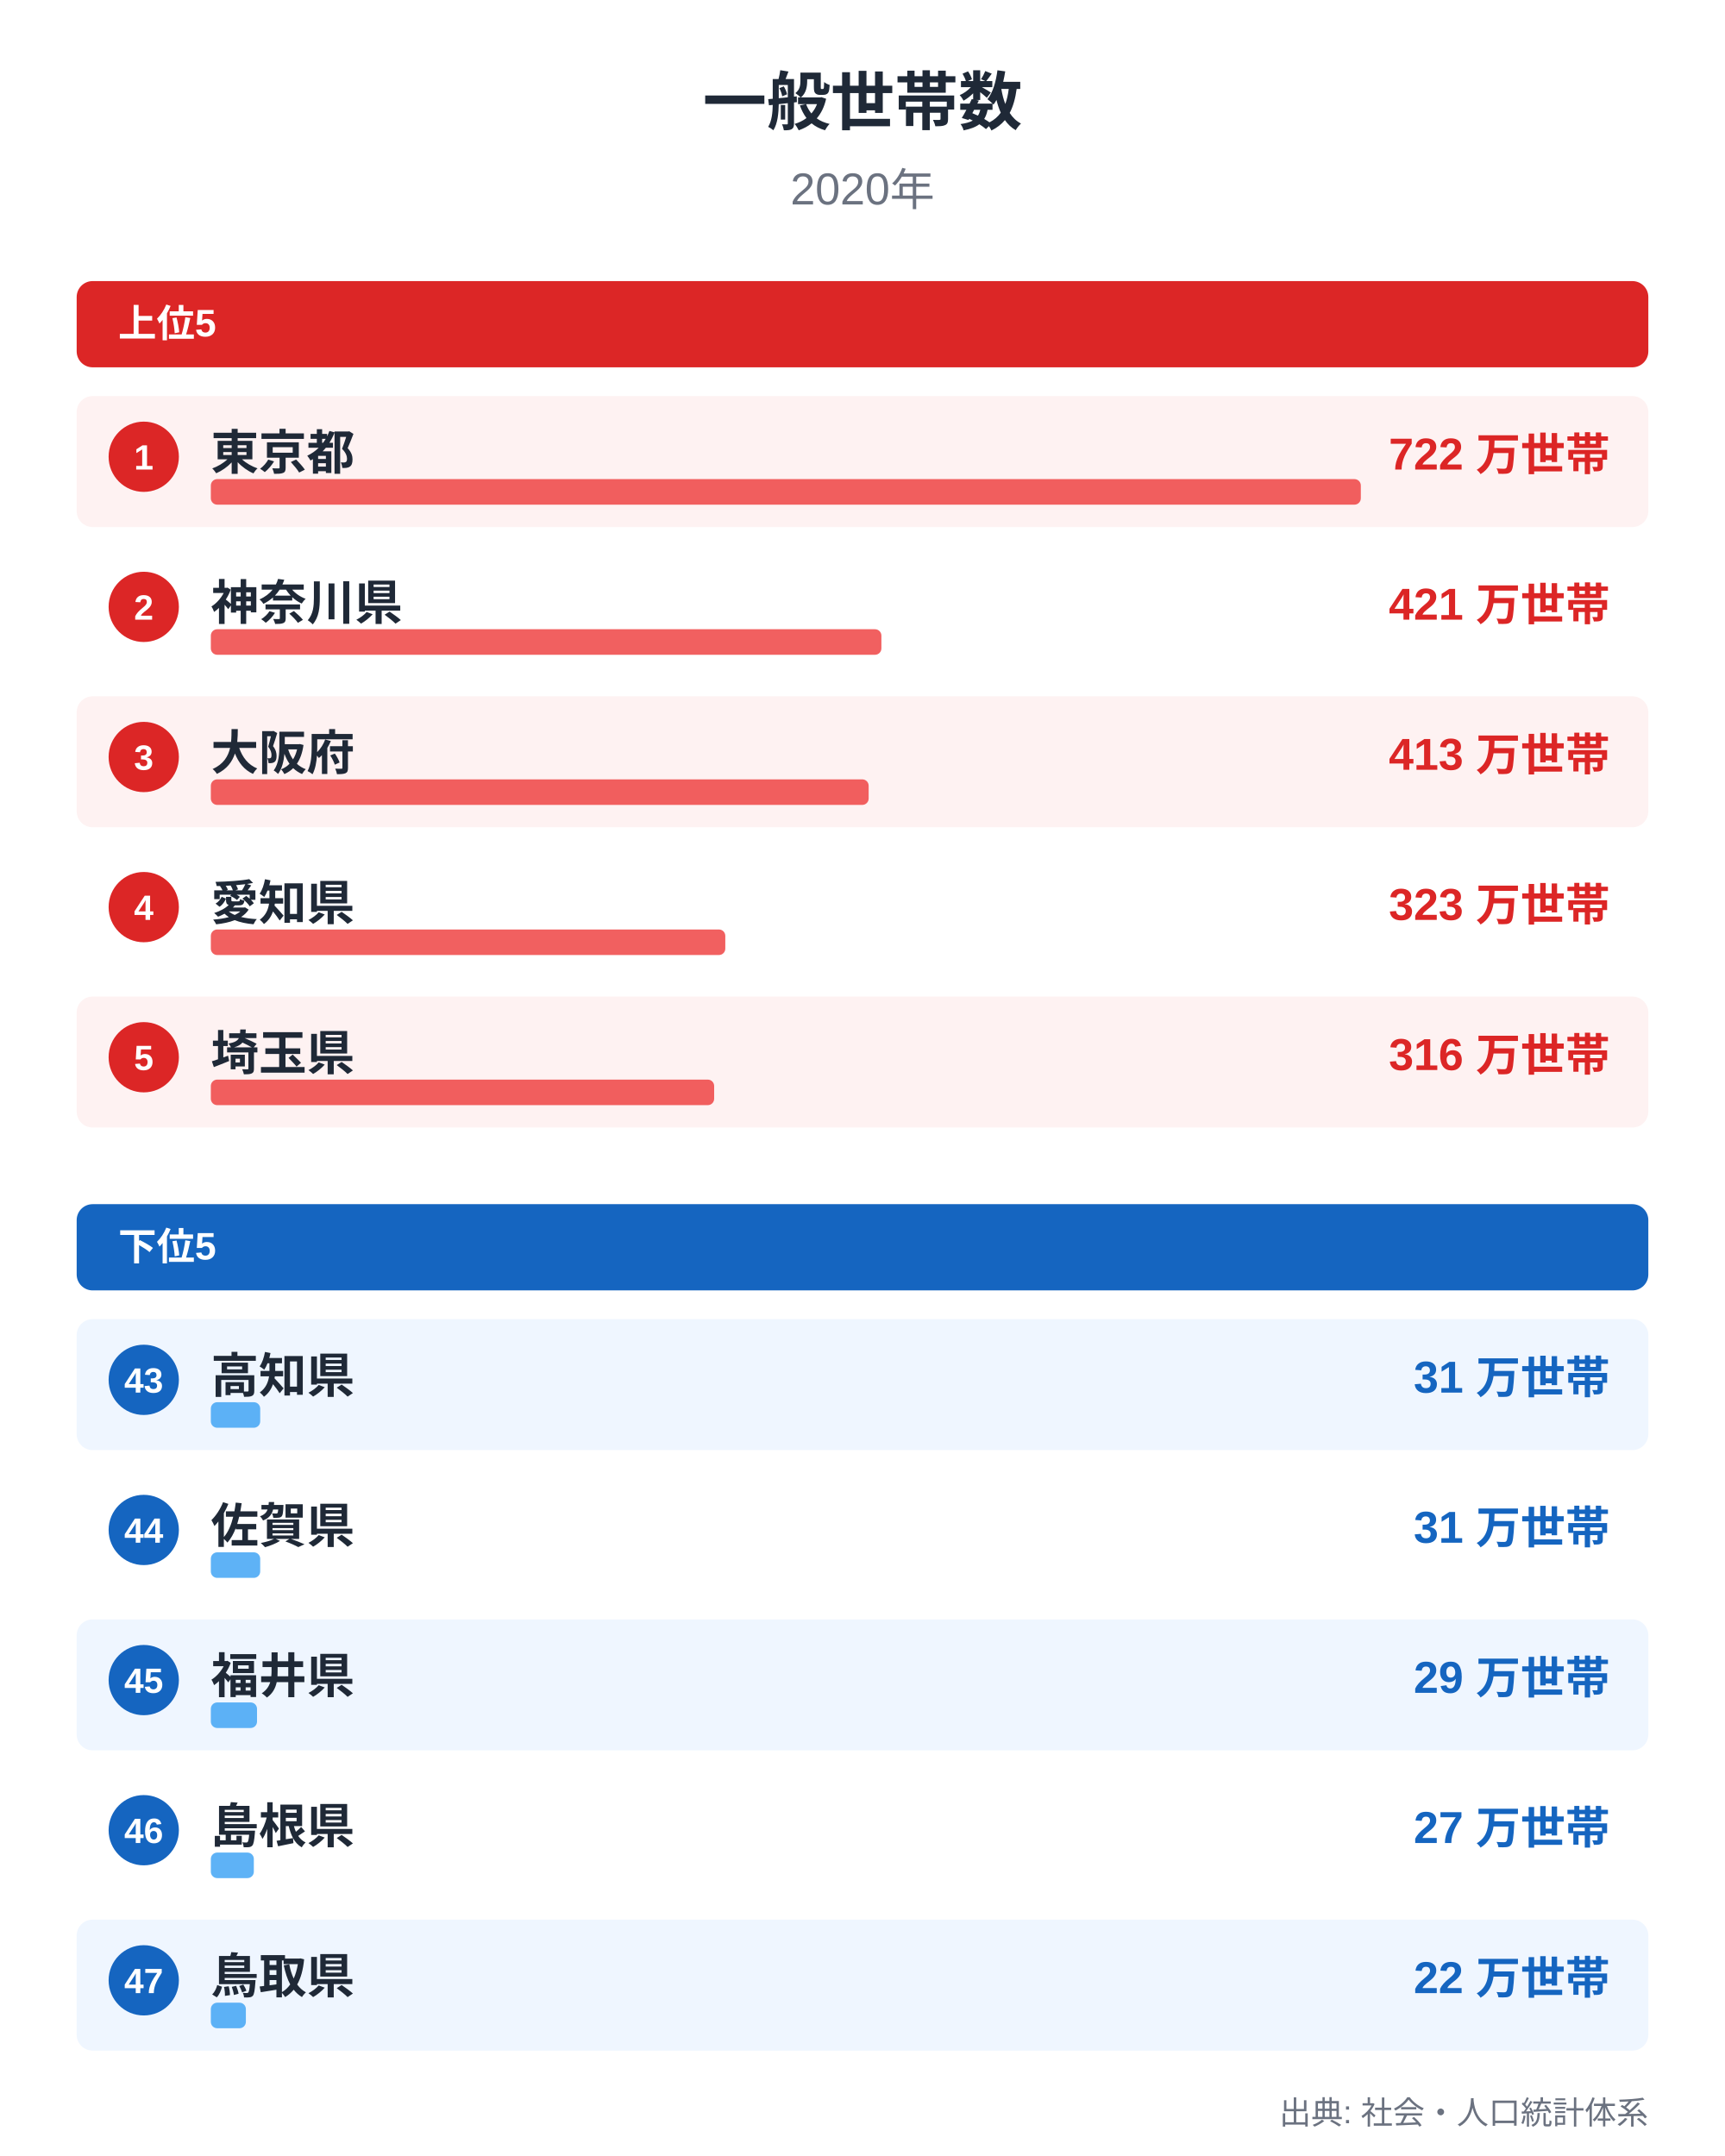
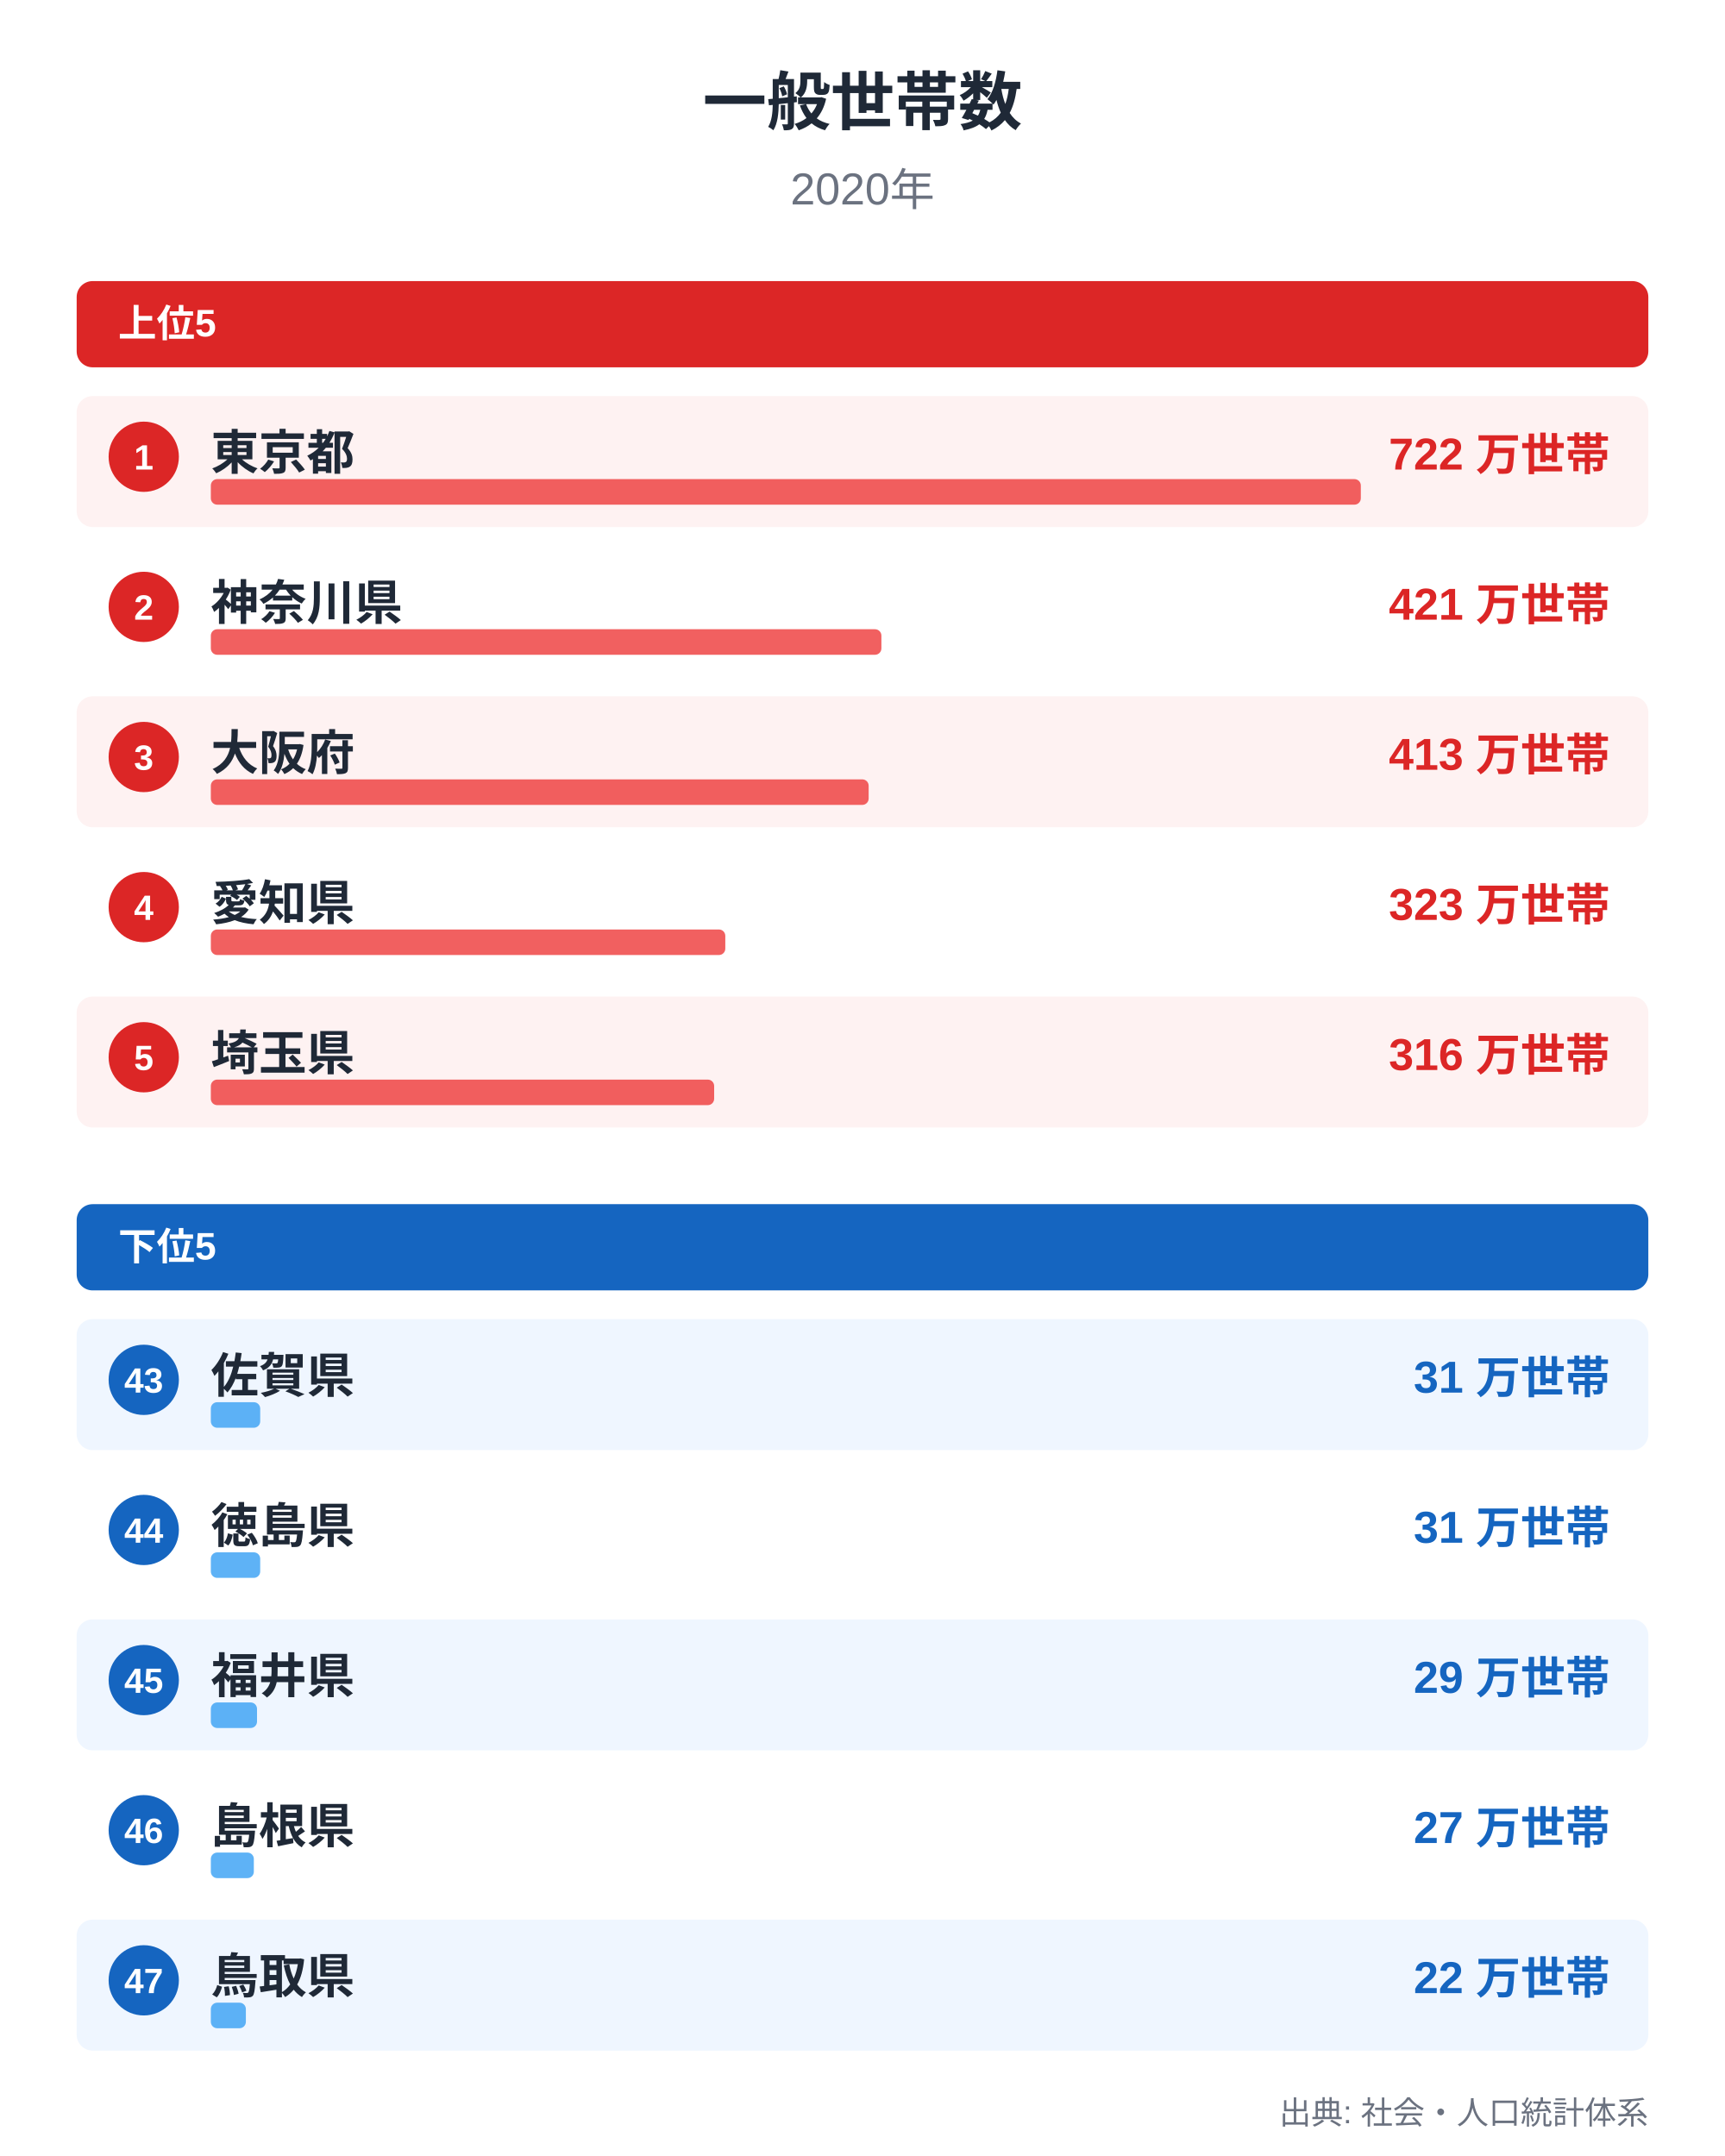
<svg xmlns="http://www.w3.org/2000/svg" width="1080" height="1350" viewBox="0 0 1080 1350" font-family="'Helvetica Neue', Arial, 'Hiragino Kaku Gothic ProN', sans-serif" role="img" aria-label="一般世帯数">
  <style>
    .svg-bg{fill:#ffffff}
    .svg-plot{fill:#f9fafb}
    .svg-plot-border{stroke:#d1d5db}
    .svg-title{fill:#1f2937}
    .svg-axis{fill:#374151}
    .svg-tick{fill:#6b7280}
    .svg-grid{stroke:#e5e7eb}
    @media (prefers-color-scheme:dark){
    .svg-bg{fill:#0f172a}
    .svg-plot{fill:#1e293b}
    .svg-plot-border{stroke:#334155}
    .svg-title{fill:#e2e8f0}
    .svg-axis{fill:#cbd5e1}
    .svg-tick{fill:#94a3b8}
    .svg-grid{stroke:#334155}
    }
  </style>
  <rect width="1080" height="1350" class="svg-bg" />
  <text x="540" y="78" text-anchor="middle" font-size="40" font-weight="bold" class="svg-title">一般世帯数</text>
  <text x="540" y="128" text-anchor="middle" font-size="28" class="svg-tick">2020年</text>
  <rect x="48" y="176" width="984" height="54" rx="10" fill="#dc2626" />
  <text x="74" y="211" font-size="24" font-weight="bold" fill="#ffffff">上位5</text>
  <rect x="48" y="248" width="984" height="82" rx="10" fill="#fef2f2" />
  <circle cx="90" cy="286" r="22" fill="#dc2626" />
  <text x="90" y="294" text-anchor="middle" font-size="22" font-weight="bold" fill="#ffffff">1</text>
  <text x="132" y="294" font-size="30" font-weight="bold" fill="#1f2937">東京都</text>
  <text x="1008" y="294" text-anchor="end" font-size="28" font-weight="700" fill="#dc2626">722 万世帯</text>
  <rect x="132" y="300" width="720" height="16" rx="4" fill="#ef4444" opacity="0.85" />
  <rect x="48" y="342" width="984" height="82" rx="10" fill="#ffffff" />
  <circle cx="90" cy="380" r="22" fill="#dc2626" />
  <text x="90" y="388" text-anchor="middle" font-size="22" font-weight="bold" fill="#ffffff">2</text>
  <text x="132" y="388" font-size="30" font-weight="bold" fill="#1f2937">神奈川県</text>
  <text x="1008" y="388" text-anchor="end" font-size="28" font-weight="700" fill="#dc2626">421 万世帯</text>
  <rect x="132" y="394" width="419.834" height="16" rx="4" fill="#ef4444" opacity="0.85" />
  <rect x="48" y="436" width="984" height="82" rx="10" fill="#fef2f2" />
  <circle cx="90" cy="474" r="22" fill="#dc2626" />
  <text x="90" y="482" text-anchor="middle" font-size="22" font-weight="bold" fill="#ffffff">3</text>
  <text x="132" y="482" font-size="30" font-weight="bold" fill="#1f2937">大阪府</text>
  <text x="1008" y="482" text-anchor="end" font-size="28" font-weight="700" fill="#dc2626">413 万世帯</text>
  <rect x="132" y="488" width="411.856" height="16" rx="4" fill="#ef4444" opacity="0.85" />
  <rect x="48" y="530" width="984" height="82" rx="10" fill="#ffffff" />
  <circle cx="90" cy="568" r="22" fill="#dc2626" />
  <text x="90" y="576" text-anchor="middle" font-size="22" font-weight="bold" fill="#ffffff">4</text>
  <text x="132" y="576" font-size="30" font-weight="bold" fill="#1f2937">愛知県</text>
  <text x="1008" y="576" text-anchor="end" font-size="28" font-weight="700" fill="#dc2626">323 万世帯</text>
  <rect x="132" y="582" width="322.105" height="16" rx="4" fill="#ef4444" opacity="0.85" />
  <rect x="48" y="624" width="984" height="82" rx="10" fill="#fef2f2" />
  <circle cx="90" cy="662" r="22" fill="#dc2626" />
  <text x="90" y="670" text-anchor="middle" font-size="22" font-weight="bold" fill="#ffffff">5</text>
  <text x="132" y="670" font-size="30" font-weight="bold" fill="#1f2937">埼玉県</text>
  <text x="1008" y="670" text-anchor="end" font-size="28" font-weight="700" fill="#dc2626">316 万世帯</text>
  <rect x="132" y="676" width="315.125" height="16" rx="4" fill="#ef4444" opacity="0.85" />
  <rect x="48" y="754" width="984" height="54" rx="10" fill="#1565c0" />
  <text x="74" y="789" font-size="24" font-weight="bold" fill="#ffffff">下位5</text>
  <rect x="48" y="826" width="984" height="82" rx="10" fill="#eff6ff" />
  <circle cx="90" cy="864" r="22" fill="#1565c0" />
  <text x="90" y="872" text-anchor="middle" font-size="22" font-weight="bold" fill="#ffffff">43</text>
-   <text x="132" y="872" font-size="30" font-weight="bold" fill="#1f2937">高知県</text>
+   <text x="132" y="872" font-size="30" font-weight="bold" fill="#1f2937">佐賀県</text>
  <text x="1008" y="872" text-anchor="end" font-size="28" font-weight="700" fill="#1565c0">31 万世帯</text>
  <rect x="132" y="878" width="30.914" height="16" rx="4" fill="#42a5f5" opacity="0.85" />
  <rect x="48" y="920" width="984" height="82" rx="10" fill="#ffffff" />
  <circle cx="90" cy="958" r="22" fill="#1565c0" />
  <text x="90" y="966" text-anchor="middle" font-size="22" font-weight="bold" fill="#ffffff">44</text>
-   <text x="132" y="966" font-size="30" font-weight="bold" fill="#1f2937">佐賀県</text>
+   <text x="132" y="966" font-size="30" font-weight="bold" fill="#1f2937">徳島県</text>
  <text x="1008" y="966" text-anchor="end" font-size="28" font-weight="700" fill="#1565c0">31 万世帯</text>
  <rect x="132" y="972" width="30.914" height="16" rx="4" fill="#42a5f5" opacity="0.85" />
  <rect x="48" y="1014" width="984" height="82" rx="10" fill="#eff6ff" />
  <circle cx="90" cy="1052" r="22" fill="#1565c0" />
  <text x="90" y="1060" text-anchor="middle" font-size="22" font-weight="bold" fill="#ffffff">45</text>
  <text x="132" y="1060" font-size="30" font-weight="bold" fill="#1f2937">福井県</text>
  <text x="1008" y="1060" text-anchor="end" font-size="28" font-weight="700" fill="#1565c0">29 万世帯</text>
  <rect x="132" y="1066" width="28.92" height="16" rx="4" fill="#42a5f5" opacity="0.85" />
  <rect x="48" y="1108" width="984" height="82" rx="10" fill="#ffffff" />
  <circle cx="90" cy="1146" r="22" fill="#1565c0" />
  <text x="90" y="1154" text-anchor="middle" font-size="22" font-weight="bold" fill="#ffffff">46</text>
  <text x="132" y="1154" font-size="30" font-weight="bold" fill="#1f2937">島根県</text>
  <text x="1008" y="1154" text-anchor="end" font-size="28" font-weight="700" fill="#1565c0">27 万世帯</text>
  <rect x="132" y="1160" width="26.925" height="16" rx="4" fill="#42a5f5" opacity="0.85" />
  <rect x="48" y="1202" width="984" height="82" rx="10" fill="#eff6ff" />
  <circle cx="90" cy="1240" r="22" fill="#1565c0" />
  <text x="90" y="1248" text-anchor="middle" font-size="22" font-weight="bold" fill="#ffffff">47</text>
  <text x="132" y="1248" font-size="30" font-weight="bold" fill="#1f2937">鳥取県</text>
  <text x="1008" y="1248" text-anchor="end" font-size="28" font-weight="700" fill="#1565c0">22 万世帯</text>
  <rect x="132" y="1254" width="21.939" height="16" rx="4" fill="#42a5f5" opacity="0.85" />
  <text x="1032" y="1330" text-anchor="end" font-size="20" class="svg-tick">出典: 社会・人口統計体系</text>
</svg>
